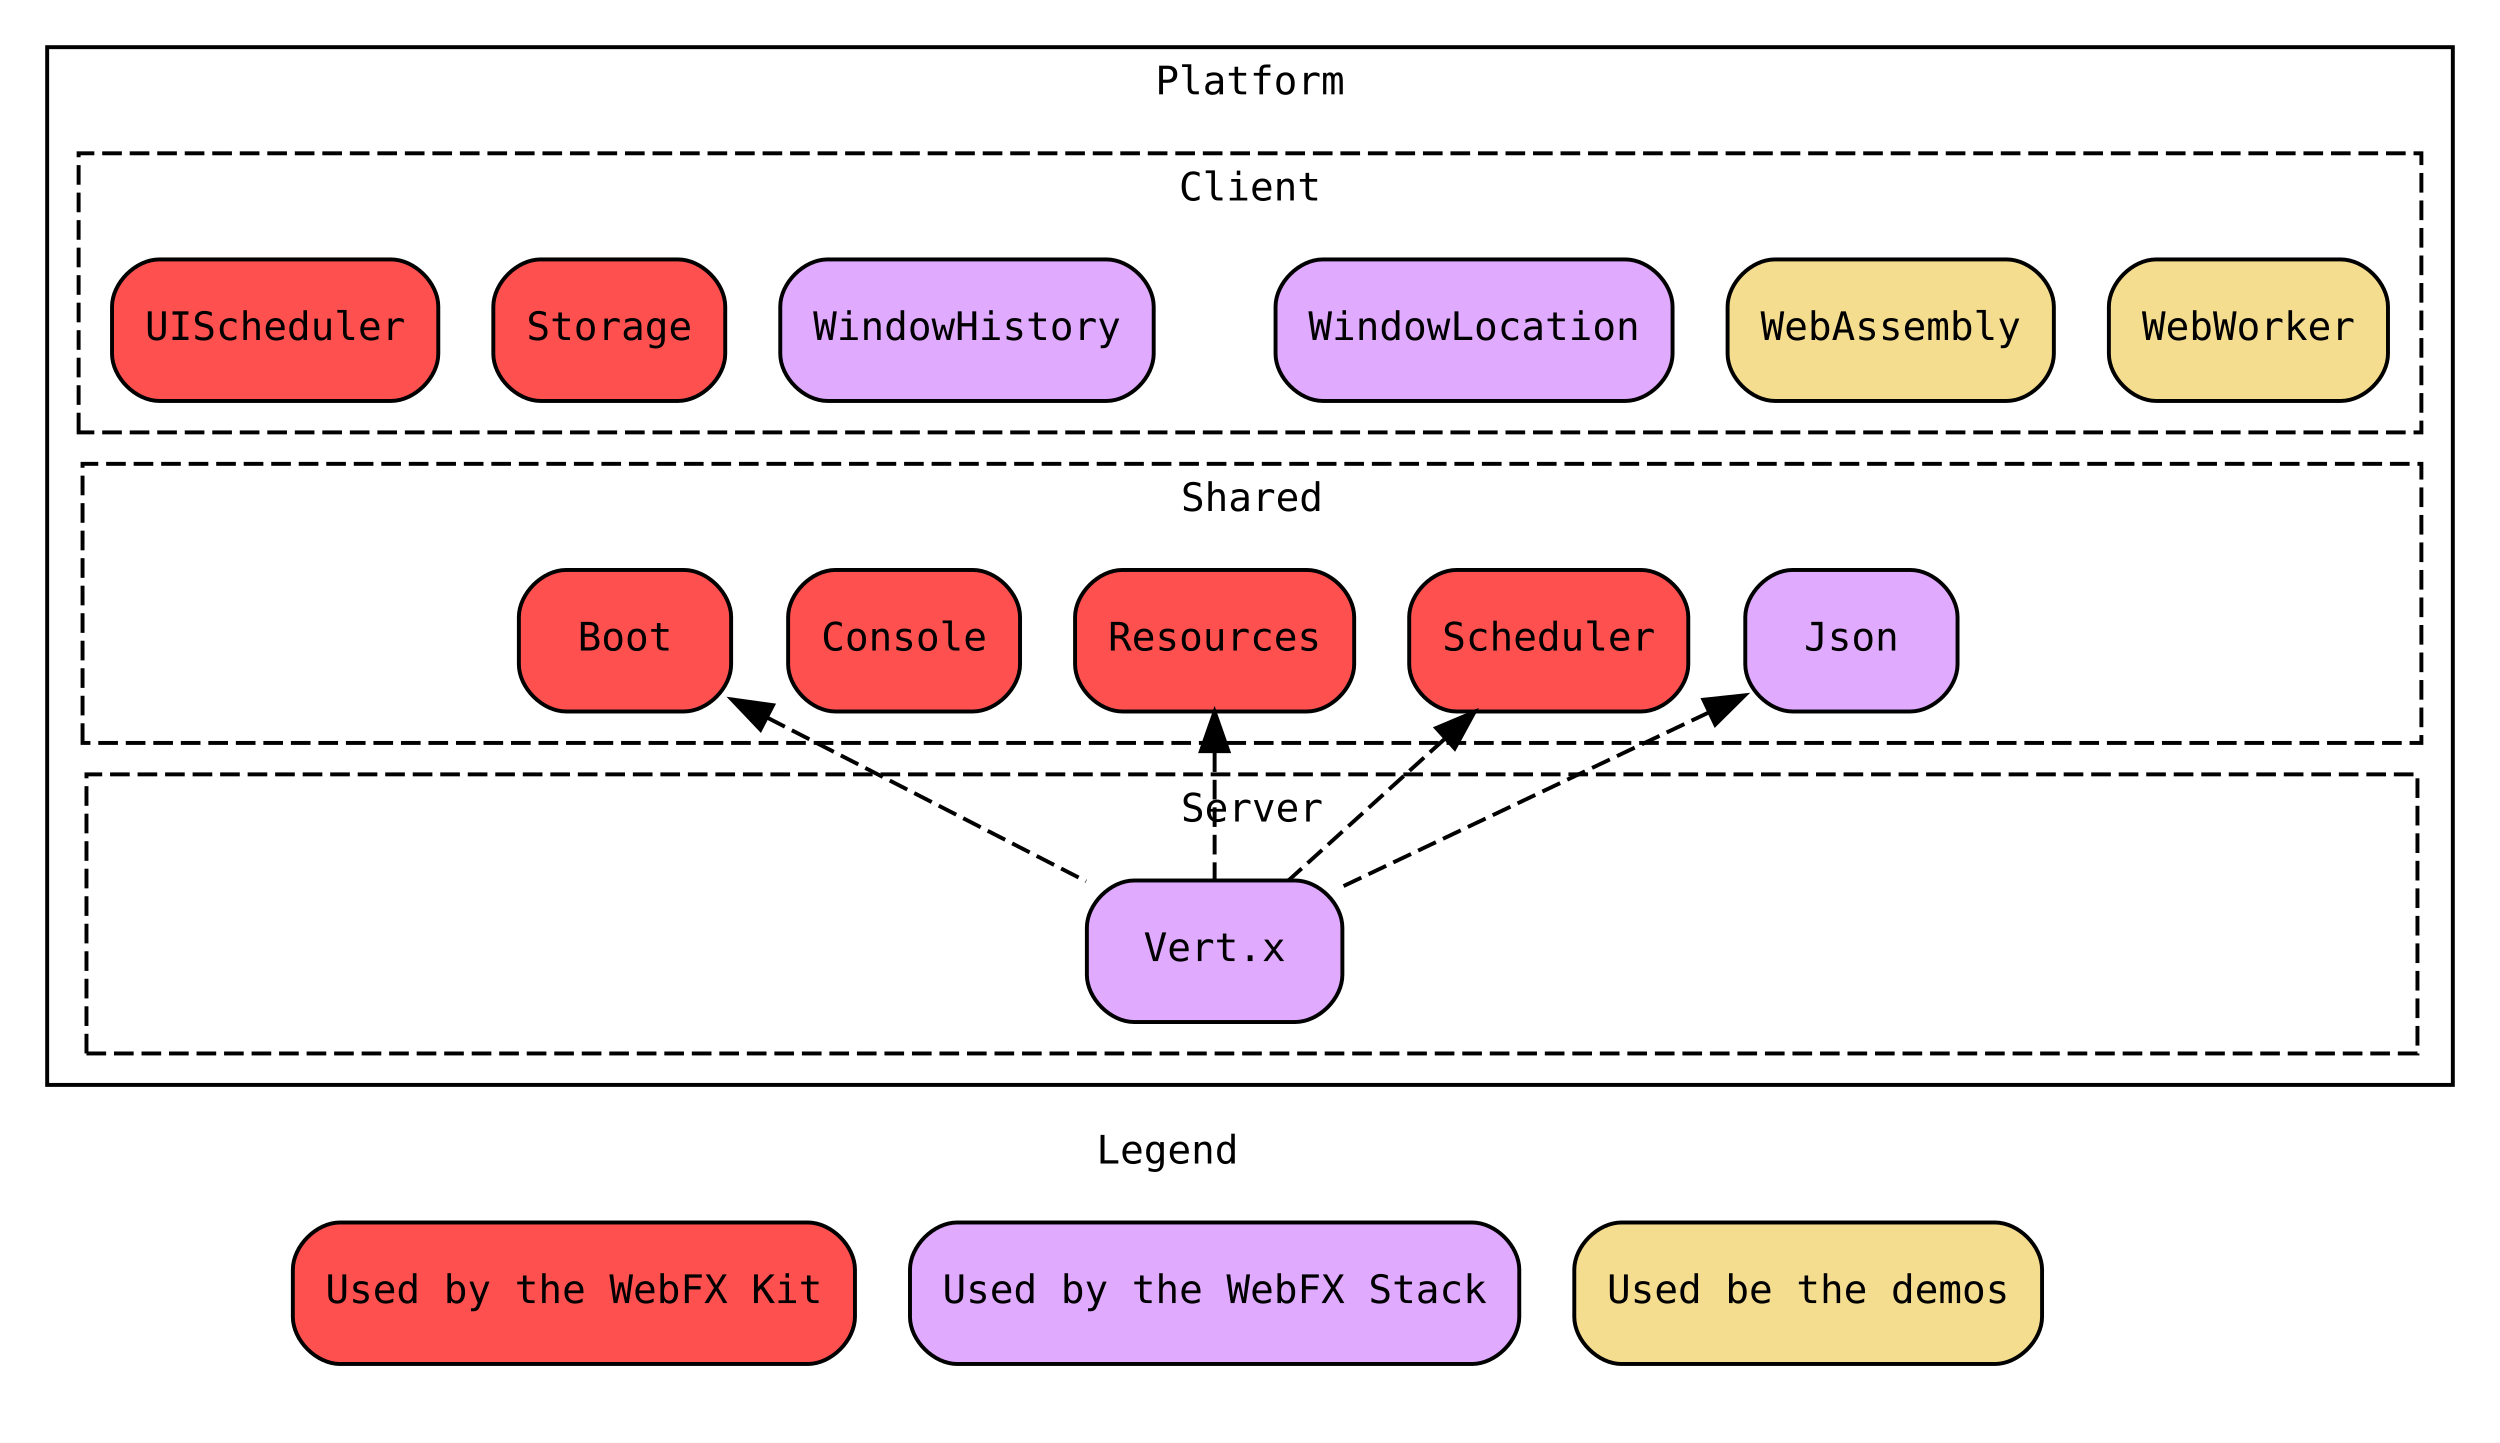
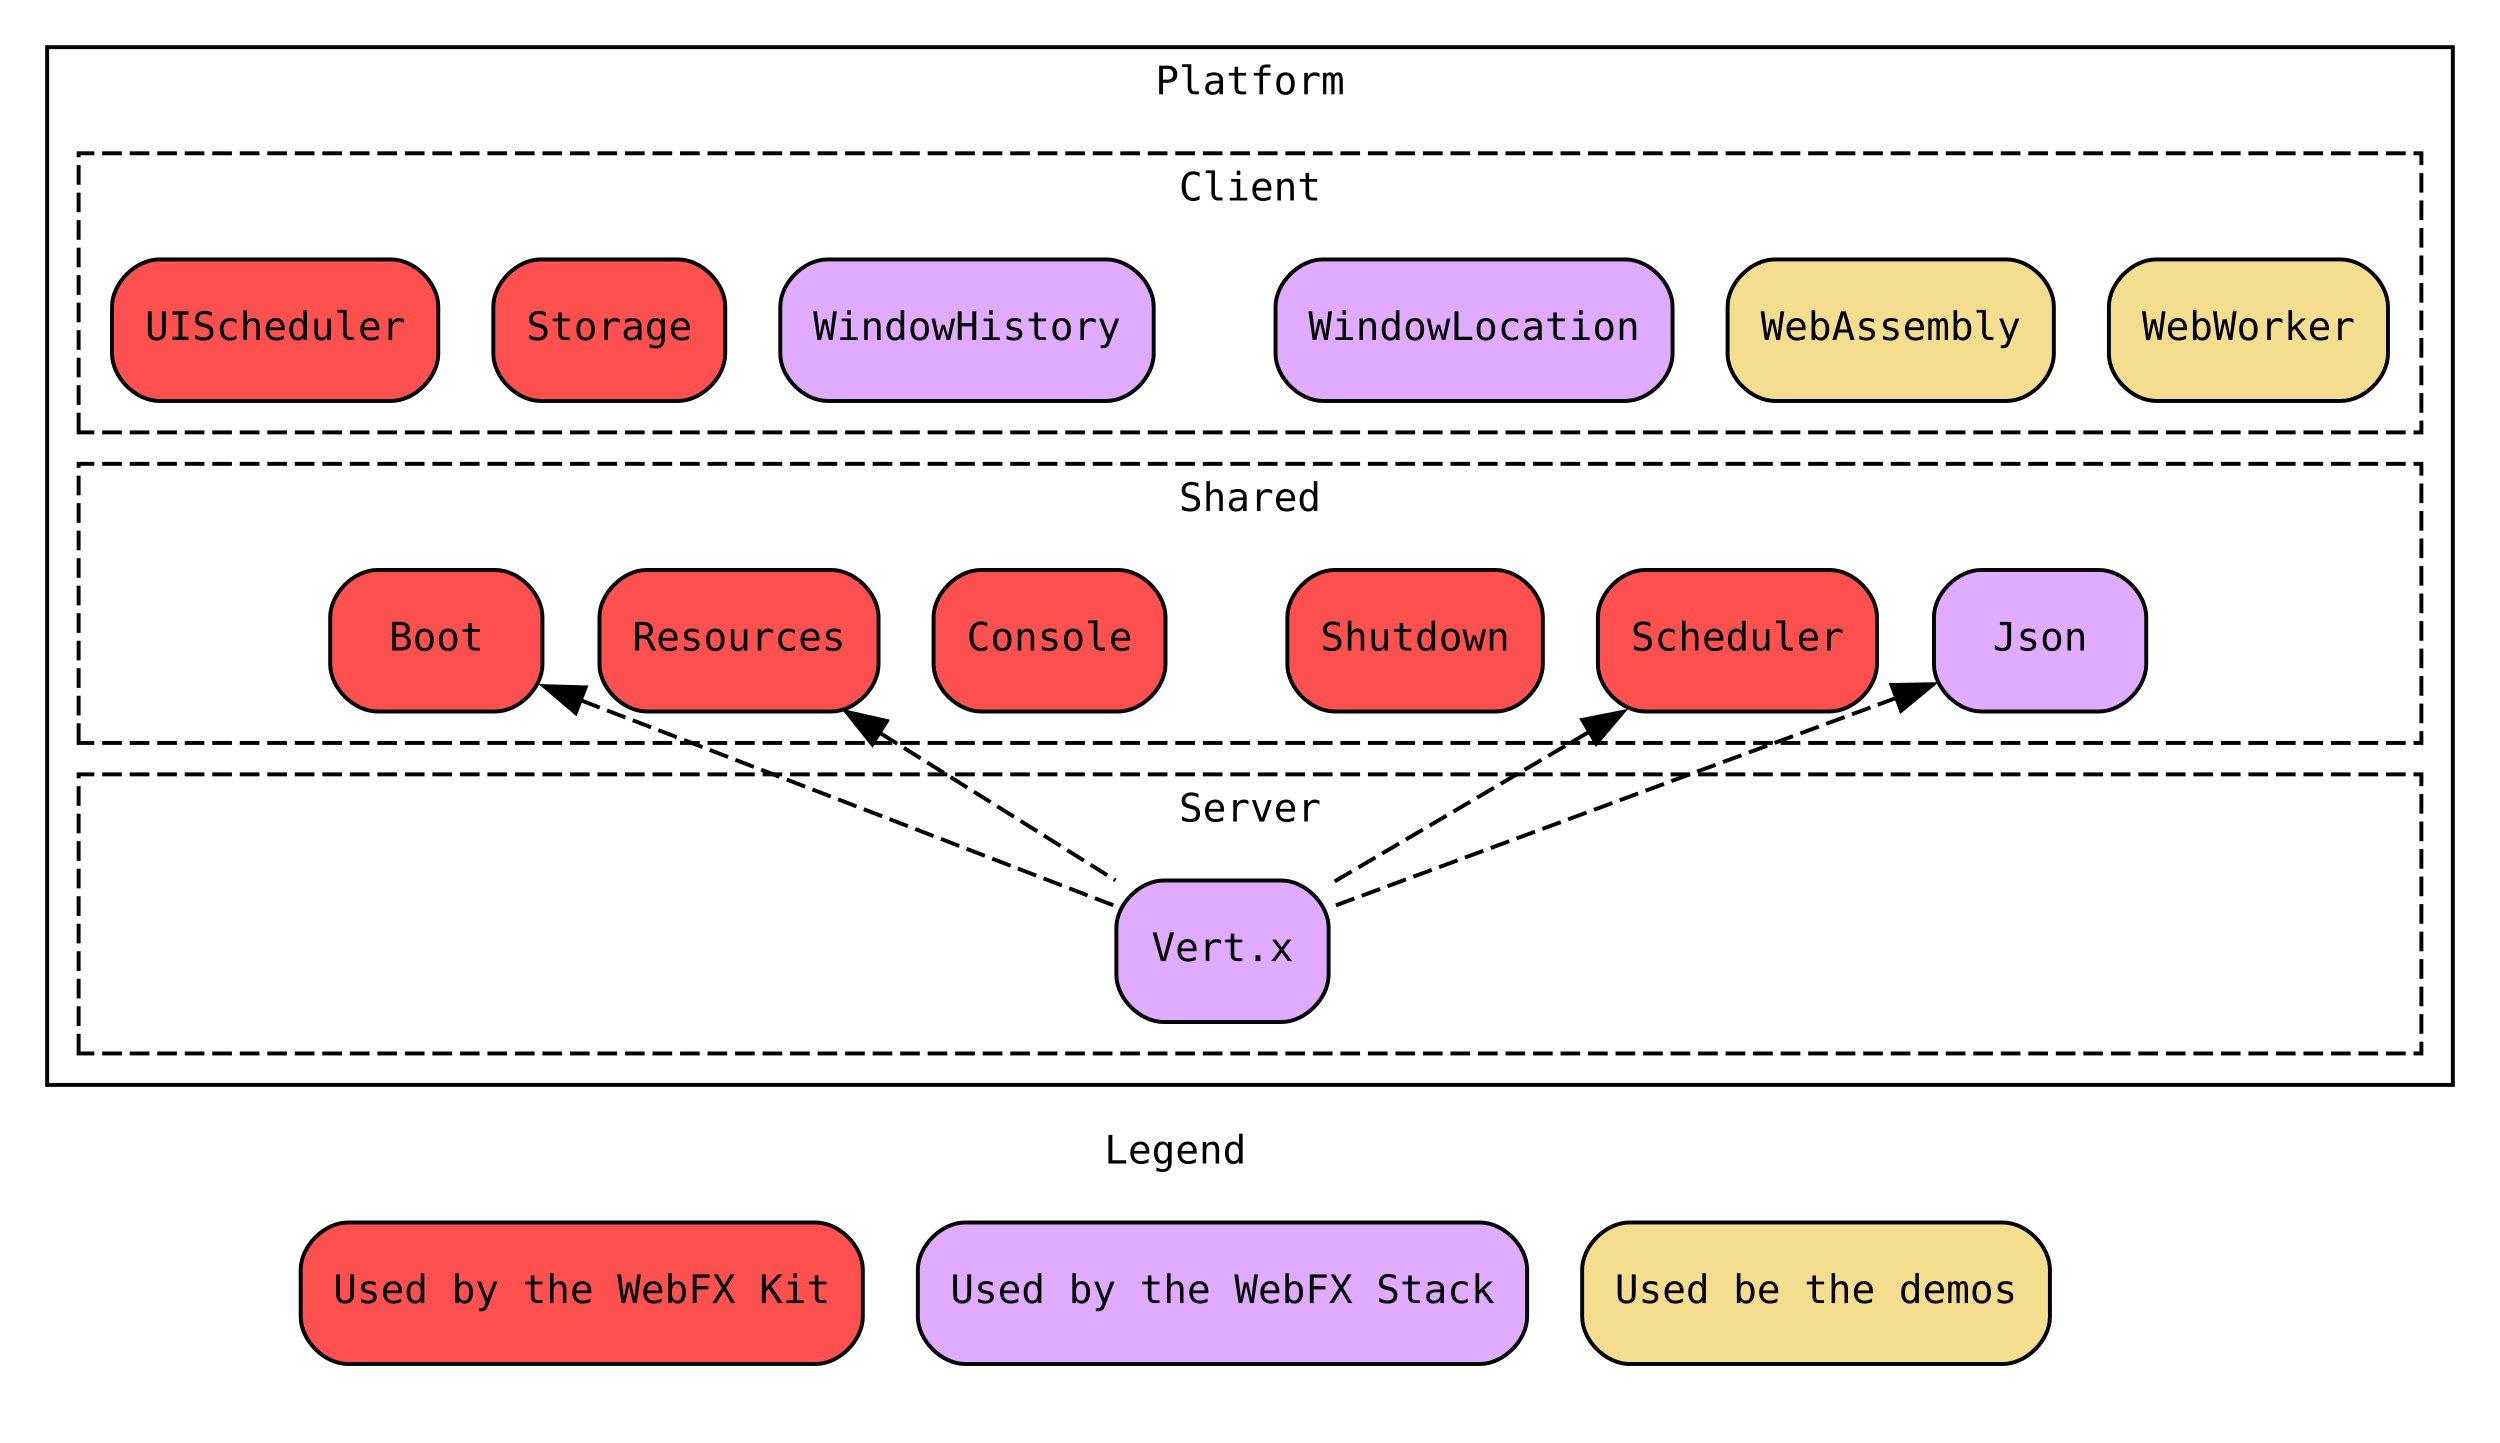
<svg xmlns="http://www.w3.org/2000/svg" height="367pt" preserveAspectRatio="xMidYMid meet" viewBox="0.00 0.00 636.00 367.00" width="636pt">
  <g class="graph" id="graph0" transform="scale(1 1) rotate(0) translate(4 363)">
    <polygon fill="white" points="-4,4 -4,-363 632,-363 632,4 -4,4" stroke="transparent" />
    <g class="cluster" id="clust1">
      <polygon fill="none" points="8,-87 8,-351 620,-351 620,-87 8,-87" stroke="black" />
-       <text font-family="monospace" font-size="10.00" text-anchor="middle" x="314" y="-339">Platform  </text>
+       <text font-family="monospace" font-size="10.00" text-anchor="middle" x="314" y="-339">Platform    </text>
    </g>
    <g class="cluster" id="clust2">
      <polygon fill="none" points="16,-253 16,-324 612,-324 612,-253 16,-253" stroke="black" stroke-dasharray="5,2" />
-       <text font-family="monospace" font-size="10.00" text-anchor="middle" x="314" y="-312">Client  </text>
+       <text font-family="monospace" font-size="10.00" text-anchor="middle" x="314" y="-312">Client    </text>
    </g>
    <g class="cluster" id="clust4">
-       <polygon fill="none" points="17,-174 17,-245 612,-245 612,-174 17,-174" stroke="black" stroke-dasharray="5,2" />
-       <text font-family="monospace" font-size="10.00" text-anchor="middle" x="314.5" y="-233">Shared  </text>
+       <polygon fill="none" points="16,-174 16,-245 612,-245 612,-174 16,-174" stroke="black" stroke-dasharray="5,2" />
+       <text font-family="monospace" font-size="10.00" text-anchor="middle" x="314" y="-233">Shared   </text>
    </g>
    <g class="cluster" id="clust6">
-       <polygon fill="none" points="18,-95 18,-166 611,-166 611,-95 18,-95" stroke="black" stroke-dasharray="5,2" />
-       <text font-family="monospace" font-size="10.00" text-anchor="middle" x="314.5" y="-154">Server            </text>
+       <polygon fill="none" points="16,-95 16,-166 612,-166 612,-95 16,-95" stroke="black" stroke-dasharray="5,2" />
+       <text font-family="monospace" font-size="10.00" text-anchor="middle" x="314" y="-154">Server   </text>
    </g>
    <g class="cluster" id="clust8">
-       <text font-family="monospace" font-size="10.00" text-anchor="middle" x="293" y="-67">    Legend</text>
+       <text font-family="monospace" font-size="10.00" text-anchor="middle" x="295" y="-67">     Legend</text>
    </g>
    <g class="node" id="node1">
      <path d="M95.5,-297C95.5,-297 36.5,-297 36.5,-297 30.5,-297 24.5,-291 24.5,-285 24.5,-285 24.5,-273 24.5,-273 24.5,-267 30.5,-261 36.5,-261 36.5,-261 95.5,-261 95.5,-261 101.5,-261 107.5,-267 107.5,-273 107.5,-273 107.5,-285 107.5,-285 107.5,-291 101.5,-297 95.5,-297" fill="#ff5050" stroke="black" />
      <text font-family="monospace" font-size="10.00" text-anchor="middle" x="66" y="-276.5">UIScheduler</text>
    </g>
    <g class="node" id="node2">
      <path d="M168.5,-297C168.5,-297 133.5,-297 133.5,-297 127.5,-297 121.5,-291 121.5,-285 121.5,-285 121.5,-273 121.5,-273 121.5,-267 127.5,-261 133.5,-261 133.5,-261 168.5,-261 168.5,-261 174.5,-261 180.5,-267 180.5,-273 180.5,-273 180.5,-285 180.5,-285 180.5,-291 174.5,-297 168.5,-297" fill="#ff5050" stroke="black" />
      <text font-family="monospace" font-size="10.00" text-anchor="middle" x="151" y="-276.5">Storage</text>
    </g>
    <g class="node" id="node3">
      <path d="M277.5,-297C277.5,-297 206.5,-297 206.5,-297 200.5,-297 194.5,-291 194.5,-285 194.5,-285 194.5,-273 194.5,-273 194.5,-267 200.5,-261 206.5,-261 206.5,-261 277.5,-261 277.5,-261 283.5,-261 289.5,-267 289.5,-273 289.5,-273 289.5,-285 289.5,-285 289.5,-291 283.5,-297 277.5,-297" fill="#e0aaff" stroke="black" />
      <text font-family="monospace" font-size="10.00" text-anchor="middle" x="242" y="-276.5">WindowHistory</text>
    </g>
    <g class="node" id="node5">
      <path d="M409.5,-297C409.5,-297 332.5,-297 332.5,-297 326.5,-297 320.5,-291 320.5,-285 320.5,-285 320.5,-273 320.5,-273 320.5,-267 326.5,-261 332.5,-261 332.5,-261 409.5,-261 409.5,-261 415.5,-261 421.5,-267 421.5,-273 421.5,-273 421.5,-285 421.5,-285 421.5,-291 415.5,-297 409.5,-297" fill="#e0aaff" stroke="black" />
      <text font-family="monospace" font-size="10.00" text-anchor="middle" x="371" y="-276.5">WindowLocation</text>
    </g>
-     <g class="node" id="node11">
-       <path d="M328.5,-218C328.5,-218 281.5,-218 281.5,-218 275.5,-218 269.5,-212 269.5,-206 269.5,-206 269.5,-194 269.5,-194 269.5,-188 275.5,-182 281.5,-182 281.5,-182 328.5,-182 328.5,-182 334.5,-182 340.5,-188 340.5,-194 340.5,-194 340.5,-206 340.5,-206 340.5,-212 334.5,-218 328.5,-218" fill="#ff5050" stroke="black" />
-       <text font-family="monospace" font-size="10.00" text-anchor="middle" x="305" y="-197.5">Resources</text>
-     </g>
    <g class="node" id="node6">
      <path d="M506.5,-297C506.5,-297 447.5,-297 447.5,-297 441.5,-297 435.5,-291 435.5,-285 435.5,-285 435.5,-273 435.5,-273 435.5,-267 441.5,-261 447.5,-261 447.5,-261 506.5,-261 506.5,-261 512.5,-261 518.5,-267 518.5,-273 518.5,-273 518.5,-285 518.5,-285 518.5,-291 512.5,-297 506.5,-297" fill="#f5dd90" stroke="black" />
      <text font-family="monospace" font-size="10.00" text-anchor="middle" x="477" y="-276.5">WebAssembly</text>
    </g>
    <g class="node" id="node7">
      <path d="M591.5,-297C591.5,-297 544.5,-297 544.5,-297 538.5,-297 532.5,-291 532.5,-285 532.5,-285 532.5,-273 532.5,-273 532.5,-267 538.5,-261 544.5,-261 544.5,-261 591.5,-261 591.5,-261 597.5,-261 603.5,-267 603.5,-273 603.5,-273 603.5,-285 603.5,-285 603.5,-291 597.5,-297 591.5,-297" fill="#f5dd90" stroke="black" />
      <text font-family="monospace" font-size="10.00" text-anchor="middle" x="568" y="-276.5">WebWorker</text>
    </g>
    <g class="node" id="node9">
-       <path d="M170,-218C170,-218 140,-218 140,-218 134,-218 128,-212 128,-206 128,-206 128,-194 128,-194 128,-188 134,-182 140,-182 140,-182 170,-182 170,-182 176,-182 182,-188 182,-194 182,-194 182,-206 182,-206 182,-212 176,-218 170,-218" fill="#ff5050" stroke="black" />
-       <text font-family="monospace" font-size="10.00" text-anchor="middle" x="155" y="-197.5">Boot</text>
+       <path d="M122,-218C122,-218 92,-218 92,-218 86,-218 80,-212 80,-206 80,-206 80,-194 80,-194 80,-188 86,-182 92,-182 92,-182 122,-182 122,-182 128,-182 134,-188 134,-194 134,-194 134,-206 134,-206 134,-212 128,-218 122,-218" fill="#ff5050" stroke="black" />
+       <text font-family="monospace" font-size="10.00" text-anchor="middle" x="107" y="-197.5">Boot</text>
    </g>
    <g class="node" id="node10">
-       <path d="M243.5,-218C243.5,-218 208.5,-218 208.5,-218 202.5,-218 196.5,-212 196.5,-206 196.5,-206 196.5,-194 196.5,-194 196.5,-188 202.5,-182 208.5,-182 208.5,-182 243.5,-182 243.5,-182 249.5,-182 255.5,-188 255.5,-194 255.5,-194 255.5,-206 255.5,-206 255.5,-212 249.5,-218 243.5,-218" fill="#ff5050" stroke="black" />
-       <text font-family="monospace" font-size="10.00" text-anchor="middle" x="226" y="-197.5">Console</text>
+       <path d="M207.5,-218C207.5,-218 160.5,-218 160.5,-218 154.5,-218 148.5,-212 148.5,-206 148.5,-206 148.5,-194 148.5,-194 148.5,-188 154.5,-182 160.5,-182 160.5,-182 207.5,-182 207.5,-182 213.5,-182 219.5,-188 219.5,-194 219.5,-194 219.5,-206 219.5,-206 219.5,-212 213.5,-218 207.5,-218" fill="#ff5050" stroke="black" />
+       <text font-family="monospace" font-size="10.00" text-anchor="middle" x="184" y="-197.5">Resources</text>
    </g>
-     <g class="node" id="node16">
-       <path d="M325.5,-139C325.5,-139 284.5,-139 284.5,-139 278.5,-139 272.5,-133 272.5,-127 272.5,-127 272.5,-115 272.5,-115 272.5,-109 278.5,-103 284.5,-103 284.5,-103 325.5,-103 325.5,-103 331.5,-103 337.5,-109 337.5,-115 337.5,-115 337.5,-127 337.5,-127 337.5,-133 331.5,-139 325.5,-139" fill="#e0aaff" stroke="black" />
-       <text font-family="monospace" font-size="10.00" text-anchor="middle" x="305" y="-118.5"> Vert.x </text>
+     <g class="node" id="node18">
+       <path d="M322,-139C322,-139 292,-139 292,-139 286,-139 280,-133 280,-127 280,-127 280,-115 280,-115 280,-109 286,-103 292,-103 292,-103 322,-103 322,-103 328,-103 334,-109 334,-115 334,-115 334,-127 334,-127 334,-133 328,-139 322,-139" fill="#e0aaff" stroke="black" />
+       <text font-family="monospace" font-size="10.00" text-anchor="middle" x="307" y="-118.5">Vert.x</text>
    </g>
-     <g class="edge" id="edge15">
-       <path d="M191.22,-180.41C215.92,-167.73 248.37,-151.07 272.29,-138.79" fill="none" stroke="black" stroke-dasharray="5,2" />
-       <polygon fill="black" points="189.46,-177.38 182.16,-185.06 192.66,-183.6 189.46,-177.38" stroke="black" />
+     <g class="edge" id="edge17">
+       <path d="M143.9,-184.79C183.3,-169.62 244.8,-145.95 279.94,-132.42" fill="none" stroke="black" stroke-dasharray="5,2" />
+       <polygon fill="black" points="142.46,-181.6 134.39,-188.45 144.98,-188.13 142.46,-181.6" stroke="black" />
    </g>
-     <g class="node" id="node12">
-       <path d="M413.5,-218C413.5,-218 366.5,-218 366.5,-218 360.5,-218 354.5,-212 354.5,-206 354.5,-206 354.5,-194 354.5,-194 354.5,-188 360.5,-182 366.5,-182 366.5,-182 413.5,-182 413.5,-182 419.5,-182 425.5,-188 425.5,-194 425.5,-194 425.5,-206 425.5,-206 425.5,-212 419.5,-218 413.5,-218" fill="#ff5050" stroke="black" />
-       <text font-family="monospace" font-size="10.00" text-anchor="middle" x="390" y="-197.5">Scheduler</text>
+     <g class="node" id="node11">
+       <path d="M280.5,-218C280.5,-218 245.5,-218 245.5,-218 239.5,-218 233.5,-212 233.5,-206 233.5,-206 233.5,-194 233.5,-194 233.5,-188 239.5,-182 245.5,-182 245.5,-182 280.5,-182 280.5,-182 286.5,-182 292.5,-188 292.5,-194 292.5,-194 292.5,-206 292.5,-206 292.5,-212 286.5,-218 280.5,-218" fill="#ff5050" stroke="black" />
+       <text font-family="monospace" font-size="10.00" text-anchor="middle" x="263" y="-197.5">Console</text>
    </g>
-     <g class="edge" id="edge16">
-       <path d="M305,-171.62C305,-160.76 305,-148.6 305,-139.04" fill="none" stroke="black" stroke-dasharray="5,2" />
-       <polygon fill="black" points="301.5,-171.91 305,-181.91 308.5,-171.91 301.5,-171.91" stroke="black" />
+     <g class="edge" id="edge18">
+       <path d="M220.03,-176.44C239.13,-164.49 262.2,-150.05 279.78,-139.04" fill="none" stroke="black" stroke-dasharray="5,2" />
+       <polygon fill="black" points="217.92,-173.64 211.3,-181.91 221.63,-179.57 217.92,-173.64" stroke="black" />
    </g>
    <g class="node" id="node13">
-       <path d="M482,-218C482,-218 452,-218 452,-218 446,-218 440,-212 440,-206 440,-206 440,-194 440,-194 440,-188 446,-182 452,-182 452,-182 482,-182 482,-182 488,-182 494,-188 494,-194 494,-194 494,-206 494,-206 494,-212 488,-218 482,-218" fill="#e0aaff" stroke="black" />
-       <text font-family="monospace" font-size="10.00" text-anchor="middle" x="467" y="-197.5">Json</text>
+       <path d="M376.5,-218C376.5,-218 335.5,-218 335.5,-218 329.5,-218 323.5,-212 323.5,-206 323.5,-206 323.5,-194 323.5,-194 323.5,-188 329.5,-182 335.5,-182 335.5,-182 376.5,-182 376.5,-182 382.5,-182 388.5,-188 388.5,-194 388.5,-194 388.5,-206 388.5,-206 388.5,-212 382.5,-218 376.5,-218" fill="#ff5050" stroke="black" />
+       <text font-family="monospace" font-size="10.00" text-anchor="middle" x="356" y="-197.5">Shutdown</text>
    </g>
-     <g class="edge" id="edge17">
-       <path d="M363.47,-174.97C350.61,-163.32 335.47,-149.6 323.81,-139.04" fill="none" stroke="black" stroke-dasharray="5,2" />
-       <polygon fill="black" points="361.37,-177.79 371.14,-181.91 366.07,-172.6 361.37,-177.79" stroke="black" />
+     <g class="node" id="node14">
+       <path d="M461.5,-218C461.5,-218 414.5,-218 414.5,-218 408.5,-218 402.5,-212 402.5,-206 402.5,-206 402.5,-194 402.5,-194 402.5,-188 408.5,-182 414.5,-182 414.5,-182 461.5,-182 461.5,-182 467.5,-182 473.5,-188 473.5,-194 473.5,-194 473.5,-206 473.5,-206 473.5,-212 467.5,-218 461.5,-218" fill="#ff5050" stroke="black" />
+       <text font-family="monospace" font-size="10.00" text-anchor="middle" x="438" y="-197.5">Scheduler</text>
    </g>
-     <g class="edge" id="edge18">
-       <path d="M430.83,-181.81C402.87,-168.52 364.51,-150.28 337.51,-137.45" fill="none" stroke="black" stroke-dasharray="5,2" />
-       <polygon fill="black" points="429.35,-184.98 439.88,-186.11 432.36,-178.66 429.35,-184.98" stroke="black" />
+     <g class="node" id="node15">
+       <path d="M530,-218C530,-218 500,-218 500,-218 494,-218 488,-212 488,-206 488,-206 488,-194 488,-194 488,-188 494,-182 500,-182 500,-182 530,-182 530,-182 536,-182 542,-188 542,-194 542,-194 542,-206 542,-206 542,-212 536,-218 530,-218" fill="#e0aaff" stroke="black" />
+       <text font-family="monospace" font-size="10.00" text-anchor="middle" x="515" y="-197.5">Json</text>
    </g>
-     <g class="node" id="node19">
-       <path d="M370.5,-52C370.5,-52 239.5,-52 239.5,-52 233.5,-52 227.5,-46 227.5,-40 227.5,-40 227.5,-28 227.5,-28 227.5,-22 233.5,-16 239.5,-16 239.5,-16 370.5,-16 370.5,-16 376.5,-16 382.5,-22 382.5,-28 382.5,-28 382.5,-40 382.5,-40 382.5,-46 376.5,-52 370.5,-52" fill="#e0aaff" stroke="black" />
-       <text font-family="monospace" font-size="10.00" text-anchor="middle" x="305" y="-31.5">Used by the WebFX Stack</text>
+     <g class="edge" id="edge19">
+       <path d="M400.21,-176.78C379.11,-164.38 353.31,-149.22 334.2,-137.99" fill="none" stroke="black" stroke-dasharray="5,2" />
+       <polygon fill="black" points="398.53,-179.86 408.93,-181.91 402.08,-173.83 398.53,-179.86" stroke="black" />
    </g>
-     <g class="node" id="node18">
-       <path d="M201.5,-52C201.5,-52 82.5,-52 82.5,-52 76.5,-52 70.5,-46 70.5,-40 70.5,-40 70.5,-28 70.5,-28 70.5,-22 76.5,-16 82.5,-16 82.5,-16 201.5,-16 201.5,-16 207.5,-16 213.5,-22 213.5,-28 213.5,-28 213.5,-40 213.5,-40 213.5,-46 207.5,-52 201.5,-52" fill="#ff5050" stroke="black" />
-       <text font-family="monospace" font-size="10.00" text-anchor="middle" x="142" y="-31.5">Used by the WebFX Kit</text>
+     <g class="edge" id="edge20">
+       <path d="M478.4,-185.45C437.17,-170.19 371.11,-145.73 334.2,-132.07" fill="none" stroke="black" stroke-dasharray="5,2" />
+       <polygon fill="black" points="477.21,-188.74 487.81,-188.93 479.64,-182.18 477.21,-188.74" stroke="black" />
+     </g>
+     <g class="node" id="node21">
+       <path d="M372.5,-52C372.5,-52 241.5,-52 241.5,-52 235.5,-52 229.5,-46 229.5,-40 229.5,-40 229.5,-28 229.5,-28 229.5,-22 235.5,-16 241.5,-16 241.5,-16 372.5,-16 372.5,-16 378.5,-16 384.5,-22 384.5,-28 384.5,-28 384.5,-40 384.5,-40 384.5,-46 378.5,-52 372.5,-52" fill="#e0aaff" stroke="black" />
+       <text font-family="monospace" font-size="10.00" text-anchor="middle" x="307" y="-31.5">Used by the WebFX Stack</text>
    </g>
    <g class="node" id="node20">
-       <path d="M503.5,-52C503.5,-52 408.5,-52 408.5,-52 402.5,-52 396.5,-46 396.5,-40 396.5,-40 396.5,-28 396.5,-28 396.5,-22 402.5,-16 408.5,-16 408.5,-16 503.5,-16 503.5,-16 509.5,-16 515.5,-22 515.5,-28 515.5,-28 515.5,-40 515.5,-40 515.5,-46 509.5,-52 503.5,-52" fill="#f5dd90" stroke="black" />
-       <text font-family="monospace" font-size="10.00" text-anchor="middle" x="456" y="-31.5">Used be the demos</text>
+       <path d="M203.5,-52C203.5,-52 84.5,-52 84.5,-52 78.5,-52 72.5,-46 72.5,-40 72.5,-40 72.5,-28 72.5,-28 72.5,-22 78.5,-16 84.5,-16 84.5,-16 203.5,-16 203.5,-16 209.5,-16 215.5,-22 215.5,-28 215.5,-28 215.5,-40 215.5,-40 215.5,-46 209.5,-52 203.5,-52" fill="#ff5050" stroke="black" />
+       <text font-family="monospace" font-size="10.00" text-anchor="middle" x="144" y="-31.5">Used by the WebFX Kit</text>
+     </g>
+     <g class="node" id="node22">
+       <path d="M505.5,-52C505.5,-52 410.5,-52 410.5,-52 404.5,-52 398.5,-46 398.5,-40 398.5,-40 398.5,-28 398.5,-28 398.5,-22 404.5,-16 410.5,-16 410.5,-16 505.5,-16 505.5,-16 511.5,-16 517.5,-22 517.5,-28 517.5,-28 517.5,-40 517.5,-40 517.5,-46 511.5,-52 505.5,-52" fill="#f5dd90" stroke="black" />
+       <text font-family="monospace" font-size="10.00" text-anchor="middle" x="458" y="-31.5">Used be the demos</text>
    </g>
  </g>
</svg>
